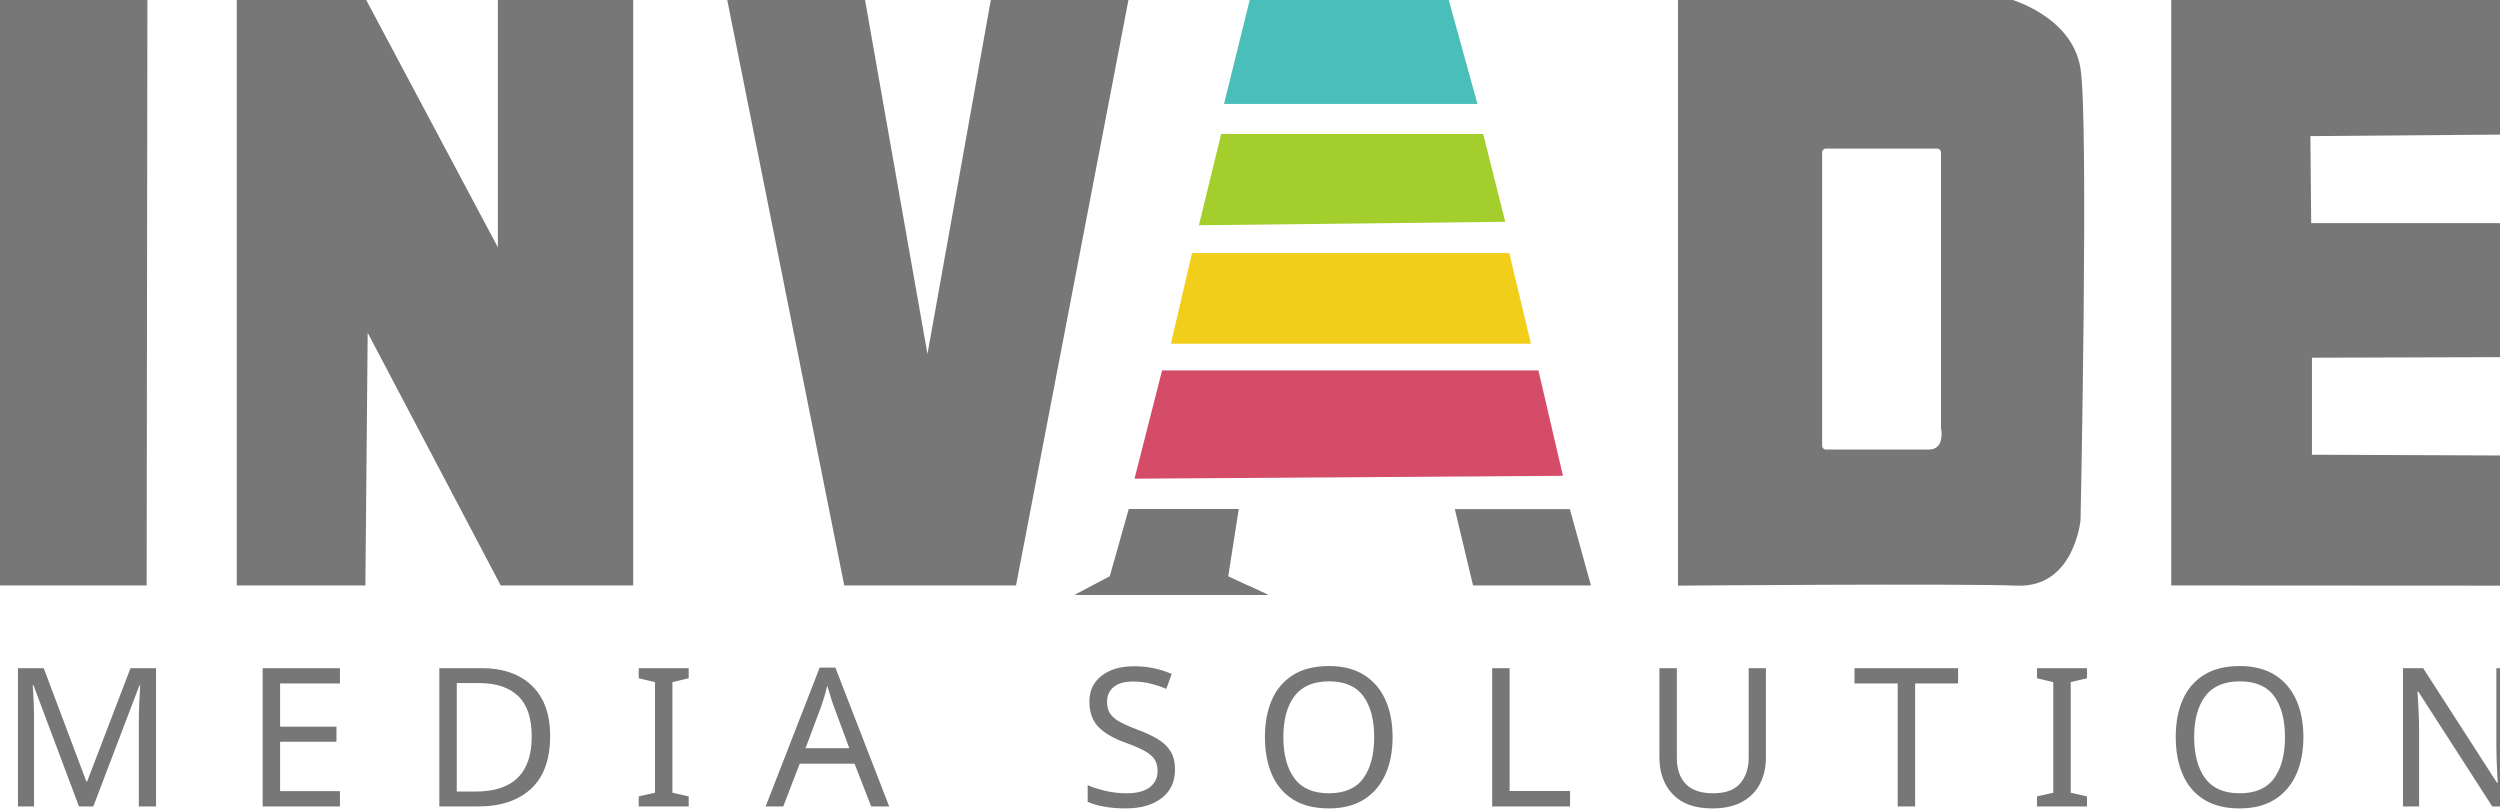
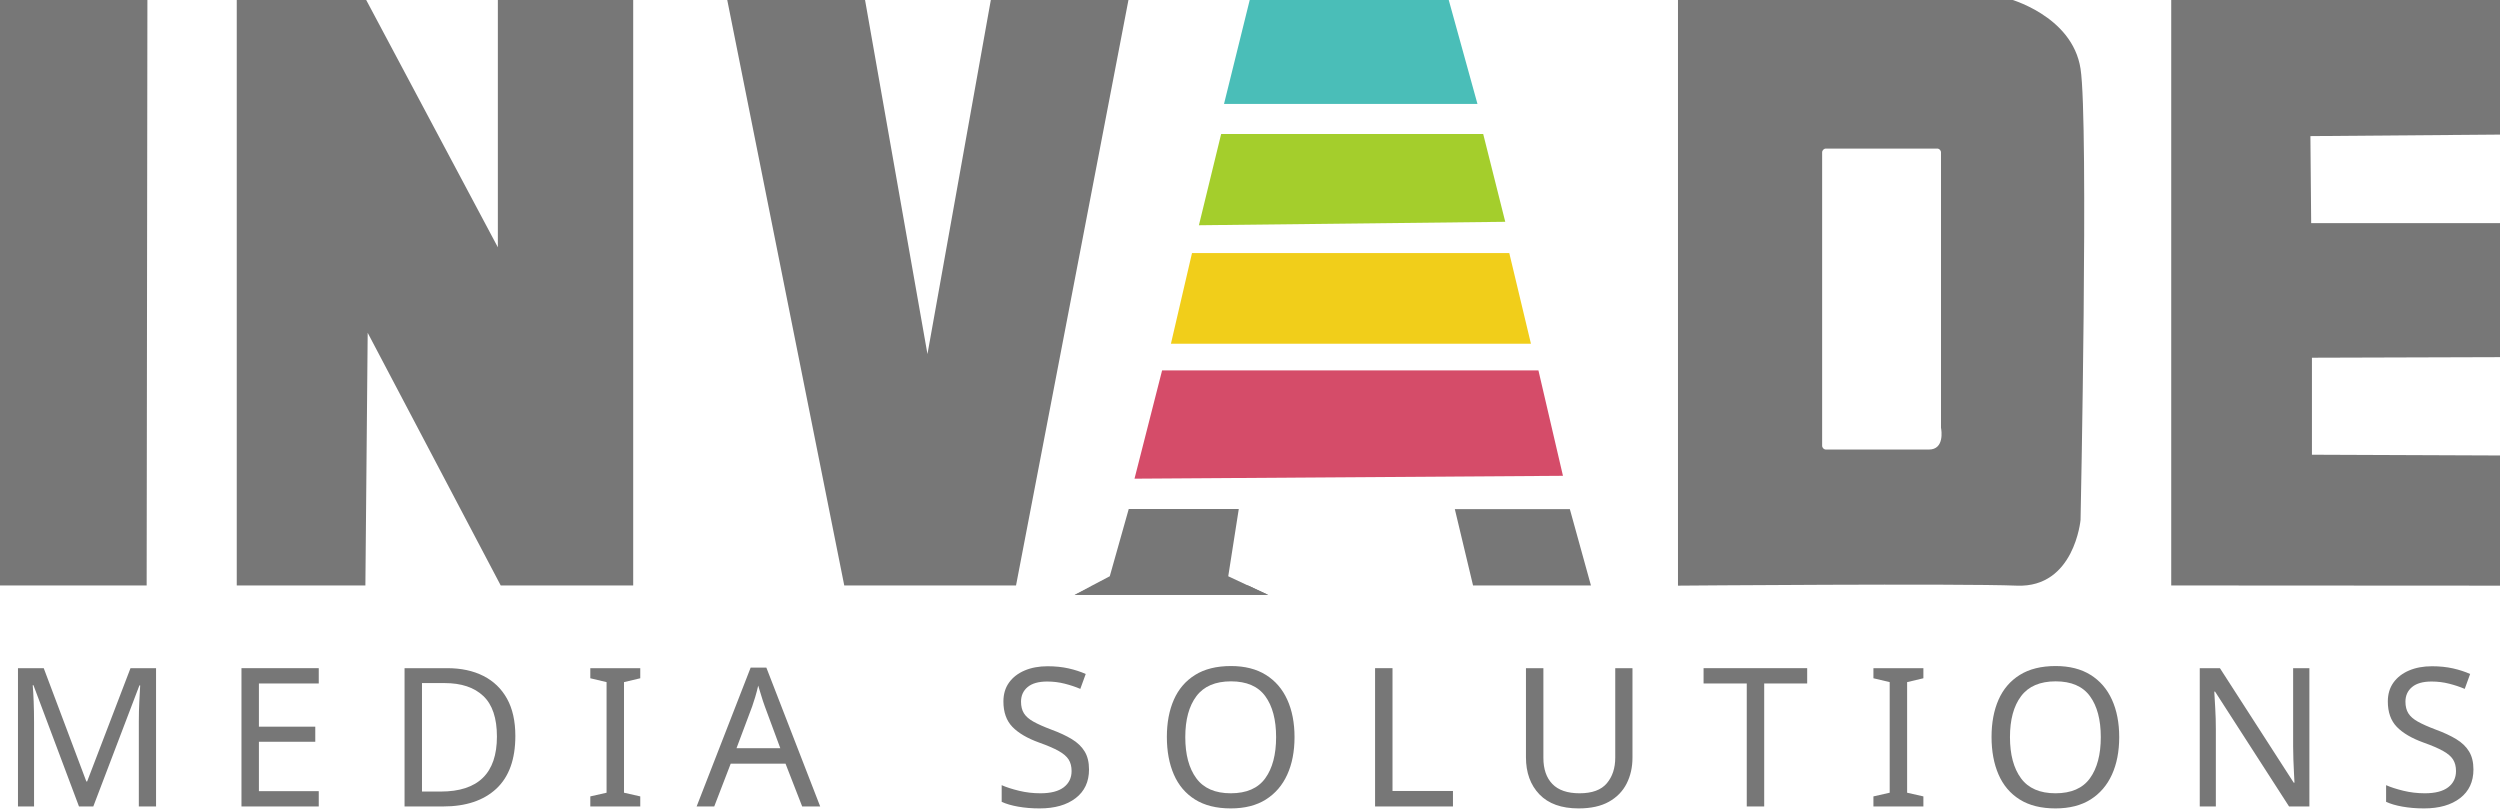
- <svg xmlns="http://www.w3.org/2000/svg" version="1.1" x="0px" y="0px" viewBox="0 0 1304.1 421.9" style="enable-background:new 0 0 1304.1 421.9;" xml:space="preserve">
-   <style type="text/css">
- 	.st0{fill:#777777;}
- 	.st1{font-family:'MyriadPro-Regular';}
- 	.st2{font-size:101.031px;}
- 	.st3{letter-spacing:36;}
- 	.st4{fill:#D54C69;}
- 	.st5{fill:#F1CE1A;}
- 	.st6{fill:#A4CE2C;}
- 	.st7{fill:#4ABEB8;}
- </style>
+ <svg xmlns="http://www.w3.org/2000/svg" version="1.1" baseProfile="tiny" x="0px" y="0px" viewBox="0 0 1304.1 421.9" xml:space="preserve">
  <g id="Layer_1">
-     <text transform="matrix(1 0 0 1 -0.4234 420.6831)" class="st0 st1 st2 st3">MEDIA SOLUTIONS</text>
-     <polygon id="E" class="st0" points="1305.1,-0.8 1132.6,-0.8 1132.6,305.4 1305.1,305.5 1305.1,237.6 1206,237.2 1206,186.6    1305.1,186.3 1305.1,116.4 1205.6,116.4 1205.2,71 1305.1,70.2  " />
-     <path id="D" class="st0" d="M1085.3,35.9c-4.3-28-37.9-36.7-37.9-36.7H875.3v306.3c0,0,146.8-1.2,176.8,0   c30,1.2,33.2-34.3,33.2-34.3S1089.6,63.9,1085.3,35.9z M1006.2,234.5h-53.7c-1.1,0-2-0.9-2-2v-153c0-1.1,0.9-2,2-2h58   c1.1,0,2,0.9,2,2v143.3c0,0.1,0,0.2,0,0.3C1012.8,224.6,1014.3,234.5,1006.2,234.5z" />
+     <text transform="matrix(1 0 0 1 -0.4234 420.6831)" fill="#777777" font-family="'MyriadPro-Regular'" font-size="101.031px">M</text>
+     <text transform="matrix(1 0 0 1 116.1655 420.6831)" fill="#777777" font-family="'MyriadPro-Regular'" font-size="101.031px">E</text>
+     <text transform="matrix(1 0 0 1 201.2329 420.6831)" fill="#777777" font-family="'MyriadPro-Regular'" font-size="101.031px">D</text>
+     <text transform="matrix(1 0 0 1 303.8794 420.6831)" fill="#777777" font-family="'MyriadPro-Regular'" font-size="101.031px">I</text>
+     <text transform="matrix(1 0 0 1 363.3867 420.6831)" fill="#777777" font-family="'MyriadPro-Regular'" font-size="101.031px">A</text>
+     <text transform="matrix(1 0 0 1 460.5791 420.6831)" fill="#777777" font-family="'MyriadPro-Regular'" font-size="101.031px"> </text>
+     <text transform="matrix(1 0 0 1 517.3574 420.6831)" fill="#777777" font-family="'MyriadPro-Regular'" font-size="101.031px">S</text>
+     <text transform="matrix(1 0 0 1 602.5268 420.6831)" fill="#777777" font-family="'MyriadPro-Regular'" font-size="101.031px">O</text>
+     <text transform="matrix(1 0 0 1 707.498 420.6831)" fill="#777777" font-family="'MyriadPro-Regular'" font-size="101.031px">L</text>
+     <text transform="matrix(1 0 0 1 786.9072 420.6831)" fill="#777777" font-family="'MyriadPro-Regular'" font-size="101.031px">U</text>
+     <text transform="matrix(1 0 0 1 887.6347 420.6831)" fill="#777777" font-family="'MyriadPro-Regular'" font-size="101.031px">T</text>
+     <text transform="matrix(1 0 0 1 973.2079 420.6831)" fill="#777777" font-family="'MyriadPro-Regular'" font-size="101.031px">I</text>
+     <text transform="matrix(1 0 0 1 1032.715 420.6831)" fill="#777777" font-family="'MyriadPro-Regular'" font-size="101.031px">O</text>
+     <text transform="matrix(1 0 0 1 1137.687 420.6831)" fill="#777777" font-family="'MyriadPro-Regular'" font-size="101.031px">N</text>
+     <text transform="matrix(1 0 0 1 1239.525 420.6831)" fill="#777777" font-family="'MyriadPro-Regular'" font-size="101.031px">S</text>
+     <polygon id="E" fill="#777777" points="1305.1,-0.8 1132.6,-0.8 1132.6,305.4 1305.1,305.5 1305.1,237.6 1206,237.2 1206,186.6    1305.1,186.3 1305.1,116.4 1205.6,116.4 1205.2,71 1305.1,70.2  " />
+     <path id="D" fill="#777777" d="M1085.3,35.9c-4.3-28-37.9-36.7-37.9-36.7H875.3v306.3c0,0,146.8-1.2,176.8,0   c30,1.2,33.2-34.3,33.2-34.3S1089.6,63.9,1085.3,35.9z M1006.2,234.5h-53.7c-1.1,0-2-0.9-2-2v-153c0-1.1,0.9-2,2-2h58   c1.1,0,2,0.9,2,2v143.3c0,0.1,0,0.2,0,0.3C1012.8,224.6,1014.3,234.5,1006.2,234.5z" />
    <g id="A_1_">
-       <polygon class="st0" points="758.9,265.6 818.9,265.6 829.9,305.4 768.4,305.4   " />
-       <path class="st0" d="M661.5,310.3c-6.9-3.2-13.9-6.4-20.8-9.7l5.5-35.1h-57.4c-3.3,11.7-6.6,23.4-9.9,35.1    c-6.1,3.2-12.2,6.4-18.3,9.7C594.2,310.3,627.9,310.3,661.5,310.3z" />
-       <polyline class="st0" points="571,305.4 560.6,310.3 657.3,310.3 661.5,310.3 651,305.4   " />
-       <polygon class="st4" points="802.5,193.2 606.2,193.2 591.8,249.7 815.3,248.2   " />
-       <polygon class="st5" points="798.6,179.3 610.8,179.3 621.8,132 787.3,132   " />
-       <polygon class="st6" points="785.2,115.7 625.4,117.5 637,69.9 773.7,69.9   " />
-       <polygon class="st7" points="770.7,54.2 638.5,54.2 652.1,-0.8 755.5,-0.8   " />
+       <polygon fill="#777777" points="758.9,265.6 818.9,265.6 829.9,305.4 768.4,305.4   " />
+       <path fill="#777777" d="M661.5,310.3c-6.9-3.2-13.9-6.4-20.8-9.7l5.5-35.1h-57.4c-3.3,11.7-6.6,23.4-9.9,35.1    c-6.1,3.2-12.2,6.4-18.3,9.7C594.2,310.3,627.9,310.3,661.5,310.3z" />
+       <polyline fill="#777777" points="571,305.4 560.6,310.3 657.3,310.3 661.5,310.3 651,305.4   " />
+       <polygon fill="#D54C69" points="802.5,193.2 606.2,193.2 591.8,249.7 815.3,248.2   " />
+       <polygon fill="#F1CE1A" points="798.6,179.3 610.8,179.3 621.8,132 787.3,132   " />
+       <polygon fill="#A4CE2C" points="785.2,115.7 625.4,117.5 637,69.9 773.7,69.9   " />
+       <polygon fill="#4ABEB8" points="770.7,54.2 638.5,54.2 652.1,-0.8 755.5,-0.8   " />
    </g>
-     <polygon id="V" class="st0" points="483.8,184.7 451.1,-0.8 379.2,-0.8 440.4,305.4 530,305.4 588.8,-0.8 517,-0.8  " />
-     <polygon id="N" class="st0" points="190.6,305.4 123.5,305.4 123.5,-0.8 190.6,-0.8 259.7,129 259.7,-0.8 330.3,-0.8 330.3,305.4    261.2,305.4 191.8,173.6  " />
-     <polygon id="I" class="st0" points="-0.4,-4 76.9,-4 76.5,305.4 -0.4,305.4  " />
+     <polygon id="V" fill="#777777" points="483.8,184.7 451.1,-0.8 379.2,-0.8 440.4,305.4 530,305.4 588.8,-0.8 517,-0.8  " />
+     <polygon id="N" fill="#777777" points="190.6,305.4 123.5,305.4 123.5,-0.8 190.6,-0.8 259.7,129 259.7,-0.8 330.3,-0.8    330.3,305.4 261.2,305.4 191.8,173.6  " />
+     <polygon id="I" fill="#777777" points="-0.4,-4 76.9,-4 76.5,305.4 -0.4,305.4  " />
  </g>
  <g id="Layer_2">
    <g id="A">
- 	</g>
+       <path fill="#777777" d="M692.7-177.2c-6.9-3.2-13.9-6.4-20.8-9.7l5.5-35.1H620c-3.3,11.7-6.6,23.4-9.9,35.1    c-6.1,3.2-12.2,6.4-18.3,9.7C625.4-177.2,659.1-177.2,692.7-177.2z" />
+       <polyline fill="#777777" points="602.2,-182.1 591.8,-177.2 688.5,-177.2 692.7,-177.2 682.2,-182.1   " />
+       <polygon fill="#D54C69" points="833.7,-294.3 637.4,-294.3 623,-237.8 846.5,-239.3   " />
+       <polygon fill="#F1CE1A" points="829.8,-308.2 642,-308.2 653,-355.5 818.5,-355.5   " />
+       <polygon fill="#A4CE2C" points="816.4,-371.8 656.6,-370 668.2,-417.6 804.9,-417.6   " />
+       <polygon fill="#4ABEB8" points="801.9,-433.3 669.7,-433.3 683.3,-488.3 786.7,-488.3   " />
+     </g>
  </g>
</svg>
